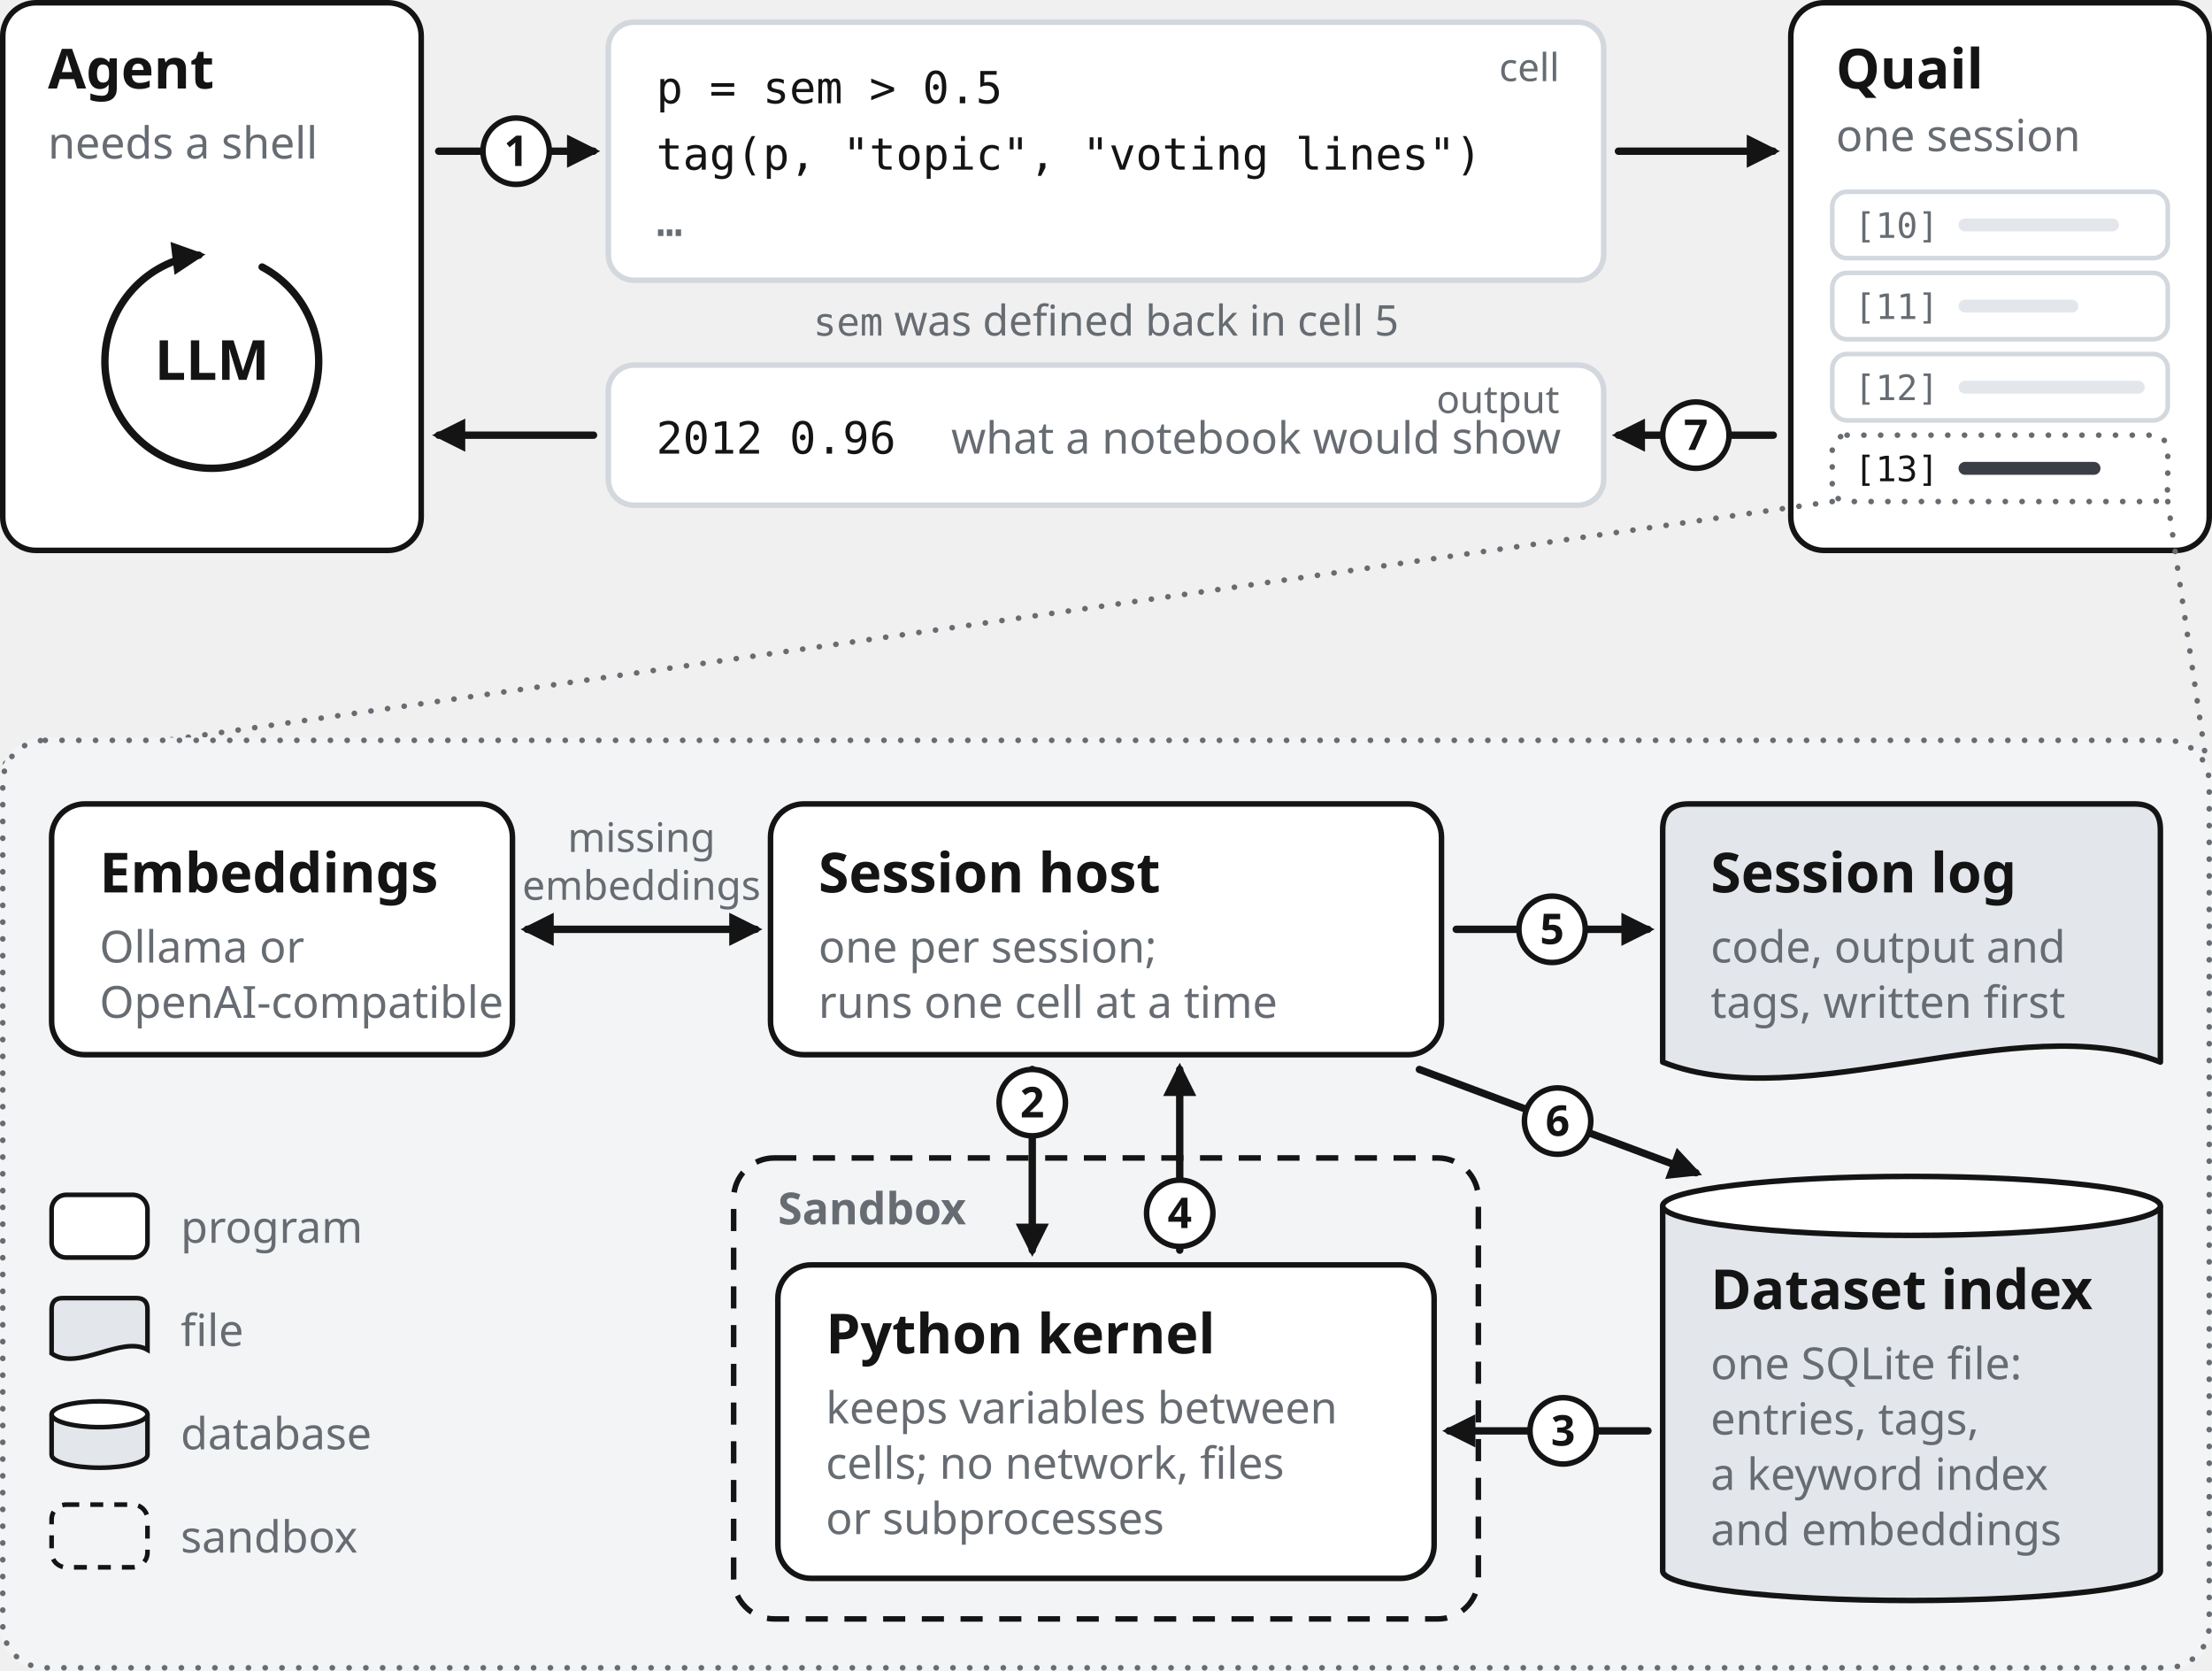
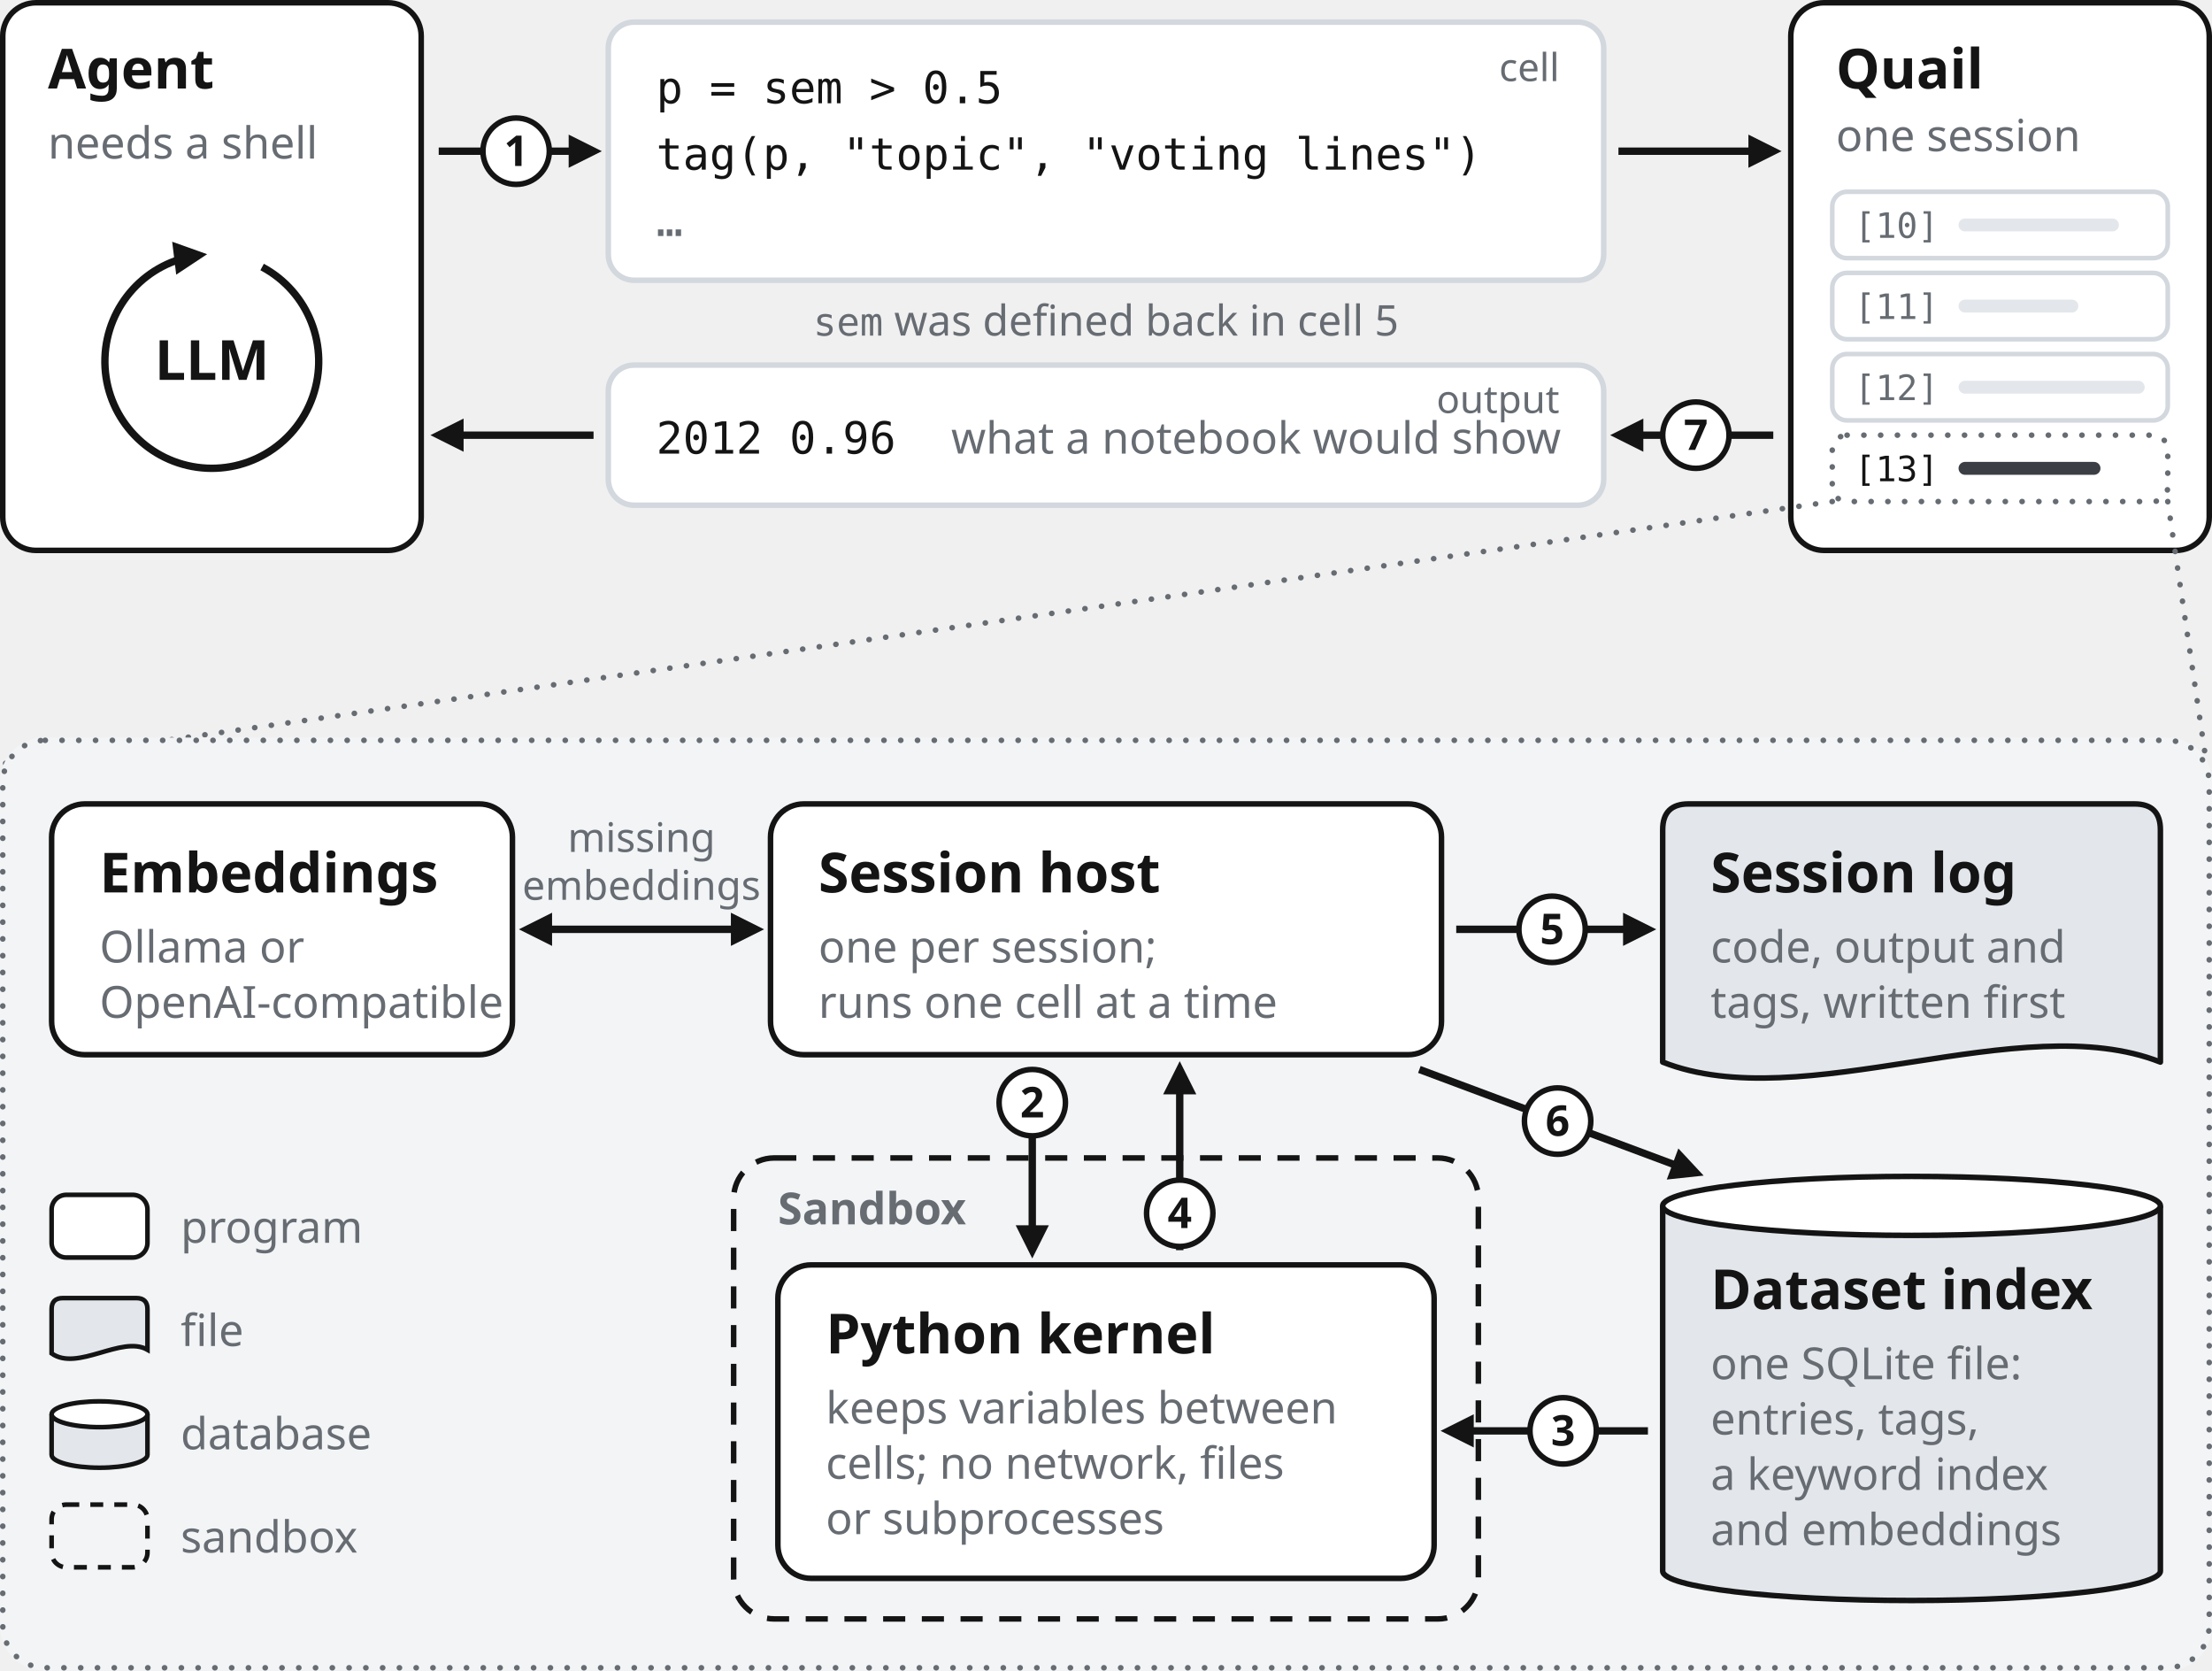
<svg xmlns="http://www.w3.org/2000/svg" viewBox="0 0 1200 906" width="1200" height="906">
  <style>
    text { font-family: 'Source Sans 3', sans-serif; fill: #141414; }
    .h { font-size: 30px; font-weight: 700; }
    .b { font-size: 25px; }
    .s { font-size: 24px; fill: #676C73; }
    .cap { font-size: 24px; font-weight: 700; fill: #676C73; }
    .m { font-family: 'Source Code Pro', monospace; font-size: 24px; font-weight: 500; font-variant-ligatures: none; }
-     .ln { fill: none; stroke: #141414; stroke-width: 4; stroke-linecap: round; stroke-linejoin: round; }
+     .ln { fill: none; stroke: #141414; stroke-width: 4; stroke-linecap: butt; stroke-linejoin: round; }
  </style>
  <defs>
-     <marker id="a" viewBox="0 0 10 10" refX="8" refY="5" markerWidth="4.5" markerHeight="4.5" orient="auto-start-reverse">
+     <marker id="a" viewBox="0 0 10 10" refX="7.5" refY="5" markerWidth="4.5" markerHeight="4.5" orient="auto-start-reverse">
      <path d="M0,0 L10,5 L0,10 z" fill="#141414" />
    </marker>
  </defs>
  <rect x="1.5" y="1.5" width="227" height="297" rx="18" fill="#fff" stroke="#141414" stroke-width="3" />
  <text class="h" x="26" y="48" style="font-size:30px">Agent</text>
  <text class="s" x="26" y="86">needs a shell</text>
  <path class="ln" d="M142.2,144.8 A58,58 0 1 1 107.9,138.4" marker-end="url(#a)" style="stroke-width:4" />
  <text class="h" x="115" y="206" text-anchor="middle" style="font-size:30px">LLM</text>
  <rect x="971.5" y="1.5" width="227" height="297" rx="18" fill="#fff" stroke="#141414" stroke-width="3" />
  <text class="h" x="996" y="48">Quail</text>
  <text class="s" x="996" y="82">one session</text>
  <rect x="994" y="104" width="182" height="36" rx="8" fill="#fff" stroke="#D3D8DE" stroke-width="2.5" />
  <text class="m" x="1006" y="129" style="font-size:19px;fill:#676C73">[10]</text>
  <path d="M1066,122 H1146" fill="none" stroke="#E3E7EC" stroke-width="7" stroke-linecap="round" />
  <rect x="994" y="148" width="182" height="36" rx="8" fill="#fff" stroke="#D3D8DE" stroke-width="2.5" />
  <text class="m" x="1006" y="173" style="font-size:19px;fill:#676C73">[11]</text>
  <path d="M1066,166 H1124" fill="none" stroke="#E3E7EC" stroke-width="7" stroke-linecap="round" />
  <rect x="994" y="192" width="182" height="36" rx="8" fill="#fff" stroke="#D3D8DE" stroke-width="2.5" />
  <text class="m" x="1006" y="217" style="font-size:19px;fill:#676C73">[12]</text>
  <path d="M1066,210 H1160" fill="none" stroke="#E3E7EC" stroke-width="7" stroke-linecap="round" />
  <text class="m" x="1006" y="261" style="font-size:19px;fill:#141414">[13]</text>
  <path d="M1066,254 H1136" fill="none" stroke="#3B3F45" stroke-width="7" stroke-linecap="round" />
  <path class="ln" d="M238,82 L322,82" marker-end="url(#a)" />
  <rect x="330" y="12" width="540" height="140" rx="14" fill="#fff" stroke="#D3D8DE" stroke-width="3" />
  <text class="m" x="356" y="56">p = sem &gt; 0.5</text>
  <text class="m" x="356" y="92">tag(p, "topic", "voting lines")</text>
  <text class="m" x="356" y="128" style="fill:#676C73">…</text>
  <text class="s" x="846" y="44" text-anchor="end" style="font-size:21px">cell</text>
  <path class="ln" d="M878,82 L962,82" marker-end="url(#a)" />
  <text class="s" x="600" y="182" text-anchor="middle" style="font-size:23px">
    <tspan class="m" style="font-size:21px">sem</tspan> was defined back in cell 5</text>
  <path class="ln" d="M962,236 L878,236" marker-end="url(#a)" />
  <rect x="330" y="198" width="540" height="76" rx="14" fill="#fff" stroke="#D3D8DE" stroke-width="3" />
  <text class="m" x="356" y="246">2012 0.96</text>
  <text class="s" x="846" y="224" text-anchor="end" style="font-size:21px">output</text>
  <text class="s" x="516" y="246">what a notebook would show</text>
  <path class="ln" d="M322,236 L238,236" marker-end="url(#a)" />
  <rect x="994" y="236" width="182" height="36" rx="8" fill="none" stroke="#676C73" stroke-width="3" stroke-linecap="round" stroke-dasharray="0.1 9" />
  <path d="M994,272 L3,414 M1176,272 L1197,414" fill="none" stroke="#676C73" stroke-width="3" stroke-linecap="round" stroke-dasharray="0.1 9" />
  <rect x="0" y="400" width="1200" height="506" rx="24" fill="#F2F4F6" />
  <rect x="1.5" y="401.5" width="1197" height="503" rx="23" fill="none" stroke="#676C73" stroke-width="3" stroke-linecap="round" stroke-dasharray="0.1 9" />
  <rect x="28" y="436" width="250" height="136" rx="18" fill="#fff" stroke="#141414" stroke-width="3" />
  <text class="h" x="54" y="484" style="font-size:30px">Embeddings</text>
  <text class="s" x="54" y="522">Ollama or</text>
  <text class="s" x="54" y="552">OpenAI-compatible</text>
  <rect x="418" y="436" width="364" height="136" rx="18" fill="#fff" stroke="#141414" stroke-width="3" />
  <text class="h" x="444" y="484" style="font-size:30px">Session host</text>
  <text class="s" x="444" y="522">one per session;</text>
  <text class="s" x="444" y="552">runs one cell at a time</text>
  <path d="M916,436 H1158 Q1172,436 1172,450 V576 C1096,546 978,606 902,576 V450 Q902,436 916,436 Z" fill="#E3E7EC" stroke="#141414" stroke-width="3" stroke-linejoin="round" />
  <text class="h" x="928" y="484" style="font-size:30px">Session log</text>
  <text class="s" x="928" y="522">code, output and</text>
  <text class="s" x="928" y="552">tags, written first</text>
  <rect x="398" y="628" width="404" height="250" rx="22" fill="none" stroke="#141414" stroke-width="3" stroke-dasharray="12 9" />
  <text class="cap" x="422" y="664">Sandbox</text>
  <rect x="422" y="686" width="356" height="170" rx="18" fill="#fff" stroke="#141414" stroke-width="3" />
  <text class="h" x="448" y="734" style="font-size:30px">Python kernel</text>
  <text class="s" x="448" y="772">keeps variables between</text>
  <text class="s" x="448" y="802">cells; no network, files</text>
  <text class="s" x="448" y="832">or subprocesses</text>
  <path d="M902,654 V852 A135.0,16 0 0 0 1172,852 V654" fill="#E3E7EC" stroke="#141414" stroke-width="3" />
  <ellipse cx="1037.0" cy="654" rx="135.0" ry="16" fill="#fff" stroke="#141414" stroke-width="3" />
  <text class="h" x="928" y="710" style="font-size:30px">Dataset index</text>
  <text class="s" x="928" y="748">one SQLite file:</text>
  <text class="s" x="928" y="778">entries, tags,</text>
  <text class="s" x="928" y="808">a keyword index</text>
  <text class="s" x="928" y="838">and embeddings</text>
  <path class="ln" d="M286,504 L410,504" marker-end="url(#a)" marker-start="url(#a)" />
  <text class="s" x="348" y="462" text-anchor="middle" style="font-size:22px">missing</text>
  <text class="s" x="348" y="488" text-anchor="middle" style="font-size:22px">embeddings</text>
  <path class="ln" d="M790,504 L894,504" marker-end="url(#a)" />
  <path class="ln" d="M560,580 L560,678" marker-end="url(#a)" />
  <path class="ln" d="M640,678 L640,580" marker-end="url(#a)" />
  <path class="ln" d="M770,580 L920,636" marker-end="url(#a)" />
  <path class="ln" d="M894,776 L786,776" marker-end="url(#a)" />
  <circle cx="280" cy="82" r="18" fill="#fff" stroke="#141414" stroke-width="3" />
  <text class="h" x="280" y="90" text-anchor="middle" style="font-size:23px">1</text>
  <circle cx="560" cy="598" r="18" fill="#fff" stroke="#141414" stroke-width="3" />
  <text class="h" x="560" y="606" text-anchor="middle" style="font-size:23px">2</text>
  <circle cx="848" cy="776" r="18" fill="#fff" stroke="#141414" stroke-width="3" />
  <text class="h" x="848" y="784" text-anchor="middle" style="font-size:23px">3</text>
  <circle cx="640" cy="658" r="18" fill="#fff" stroke="#141414" stroke-width="3" />
  <text class="h" x="640" y="666" text-anchor="middle" style="font-size:23px">4</text>
  <circle cx="842" cy="504" r="18" fill="#fff" stroke="#141414" stroke-width="3" />
  <text class="h" x="842" y="512" text-anchor="middle" style="font-size:23px">5</text>
  <circle cx="845" cy="608" r="18" fill="#fff" stroke="#141414" stroke-width="3" />
  <text class="h" x="845" y="616" text-anchor="middle" style="font-size:23px">6</text>
  <circle cx="920" cy="236" r="18" fill="#fff" stroke="#141414" stroke-width="3" />
  <text class="h" x="920" y="244" text-anchor="middle" style="font-size:23px">7</text>
  <rect x="28" y="648" width="52" height="34" rx="8" fill="#fff" stroke="#141414" stroke-width="2.5" />
  <text class="s" x="98" y="674">program</text>
  <path d="M34,704 H74 Q80,704 80,710 V732 C66,724 42,744 28,734 V710 Q28,704 34,704 Z" fill="#E3E7EC" stroke="#141414" stroke-width="2.5" />
  <text class="s" x="98" y="730">file</text>
  <path d="M28,767 V789 A26,7 0 0 0 80,789 V767" fill="#E3E7EC" stroke="#141414" stroke-width="2.5" />
  <ellipse cx="54" cy="767" rx="26" ry="7" fill="#fff" stroke="#141414" stroke-width="2.5" />
  <text class="s" x="98" y="786">database</text>
  <rect x="28" y="816" width="52" height="34" rx="8" fill="none" stroke="#141414" stroke-width="2.5" stroke-dasharray="7 6" />
  <text class="s" x="98" y="842">sandbox</text>
</svg>
